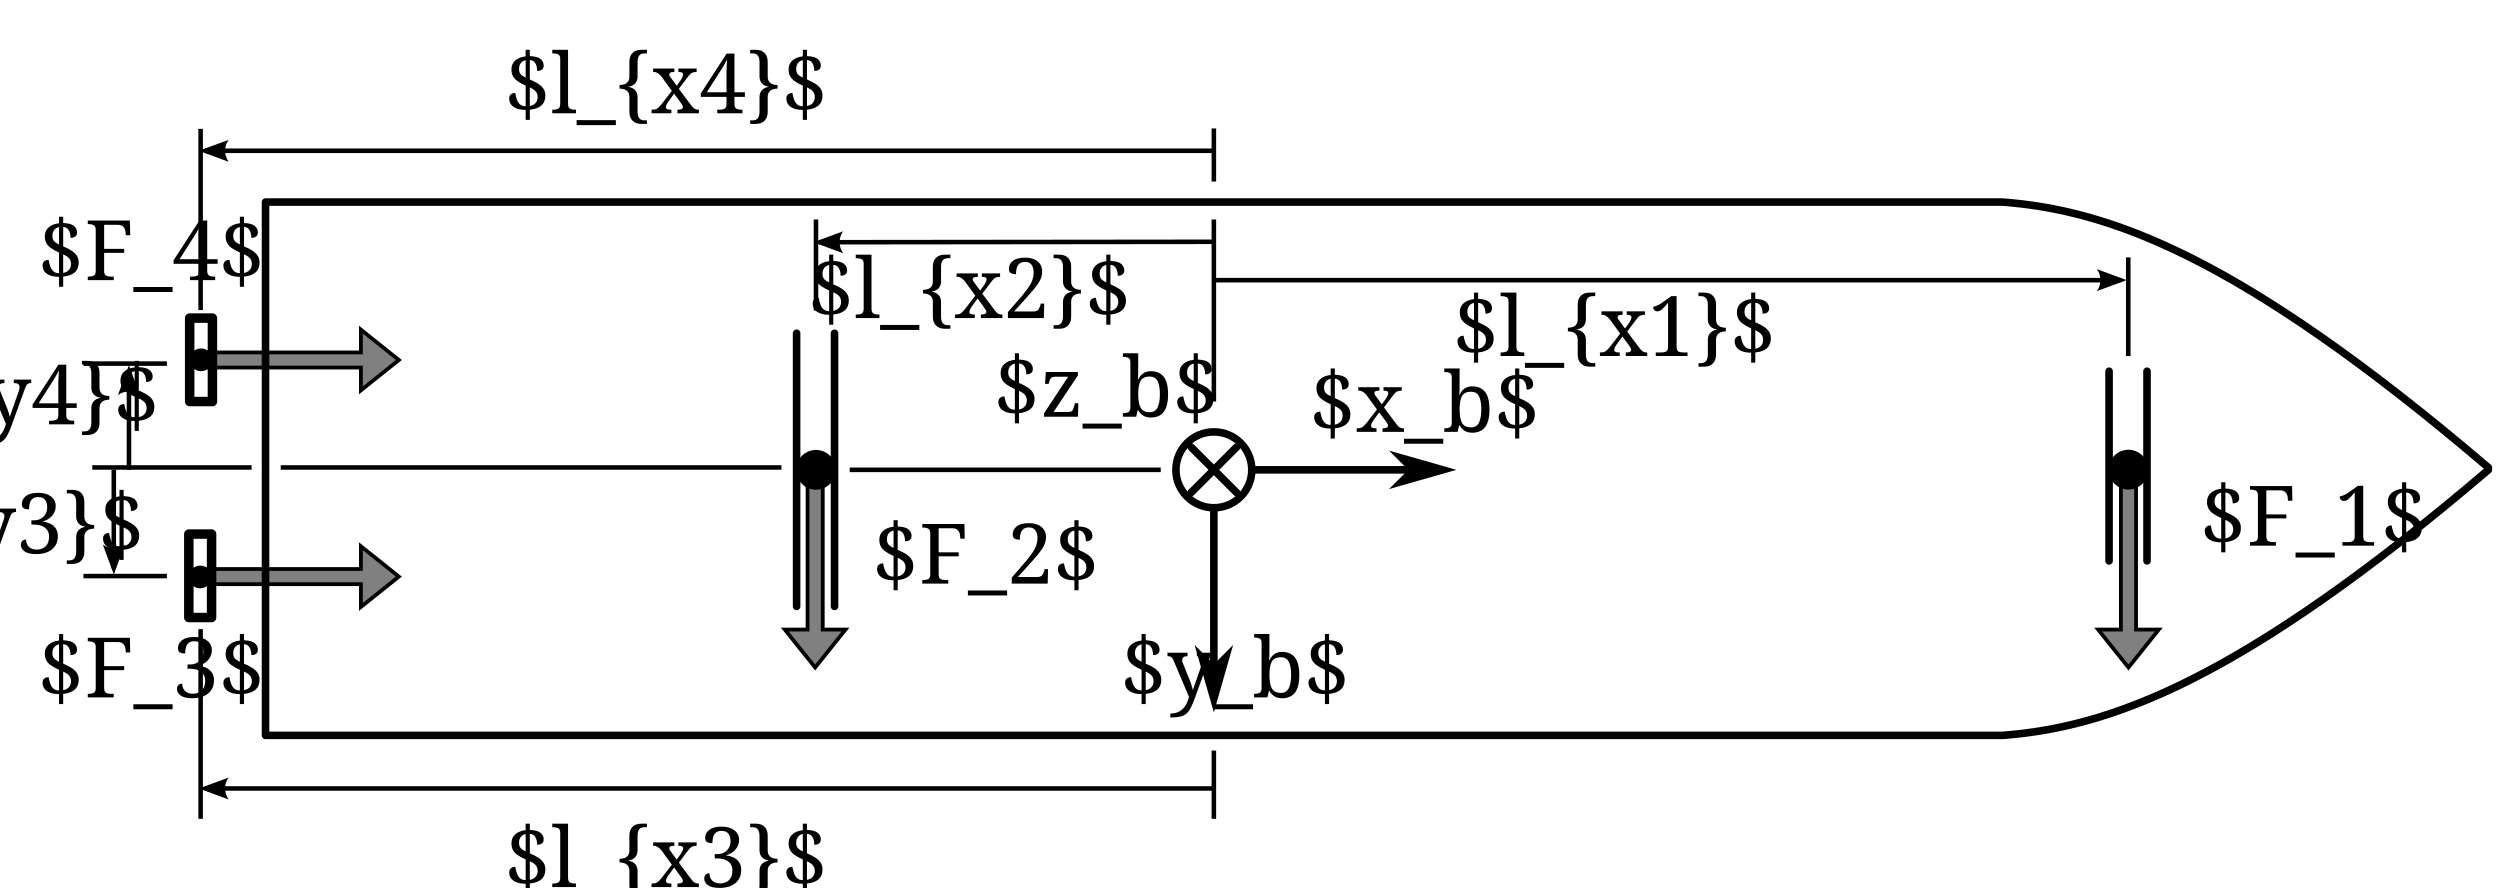
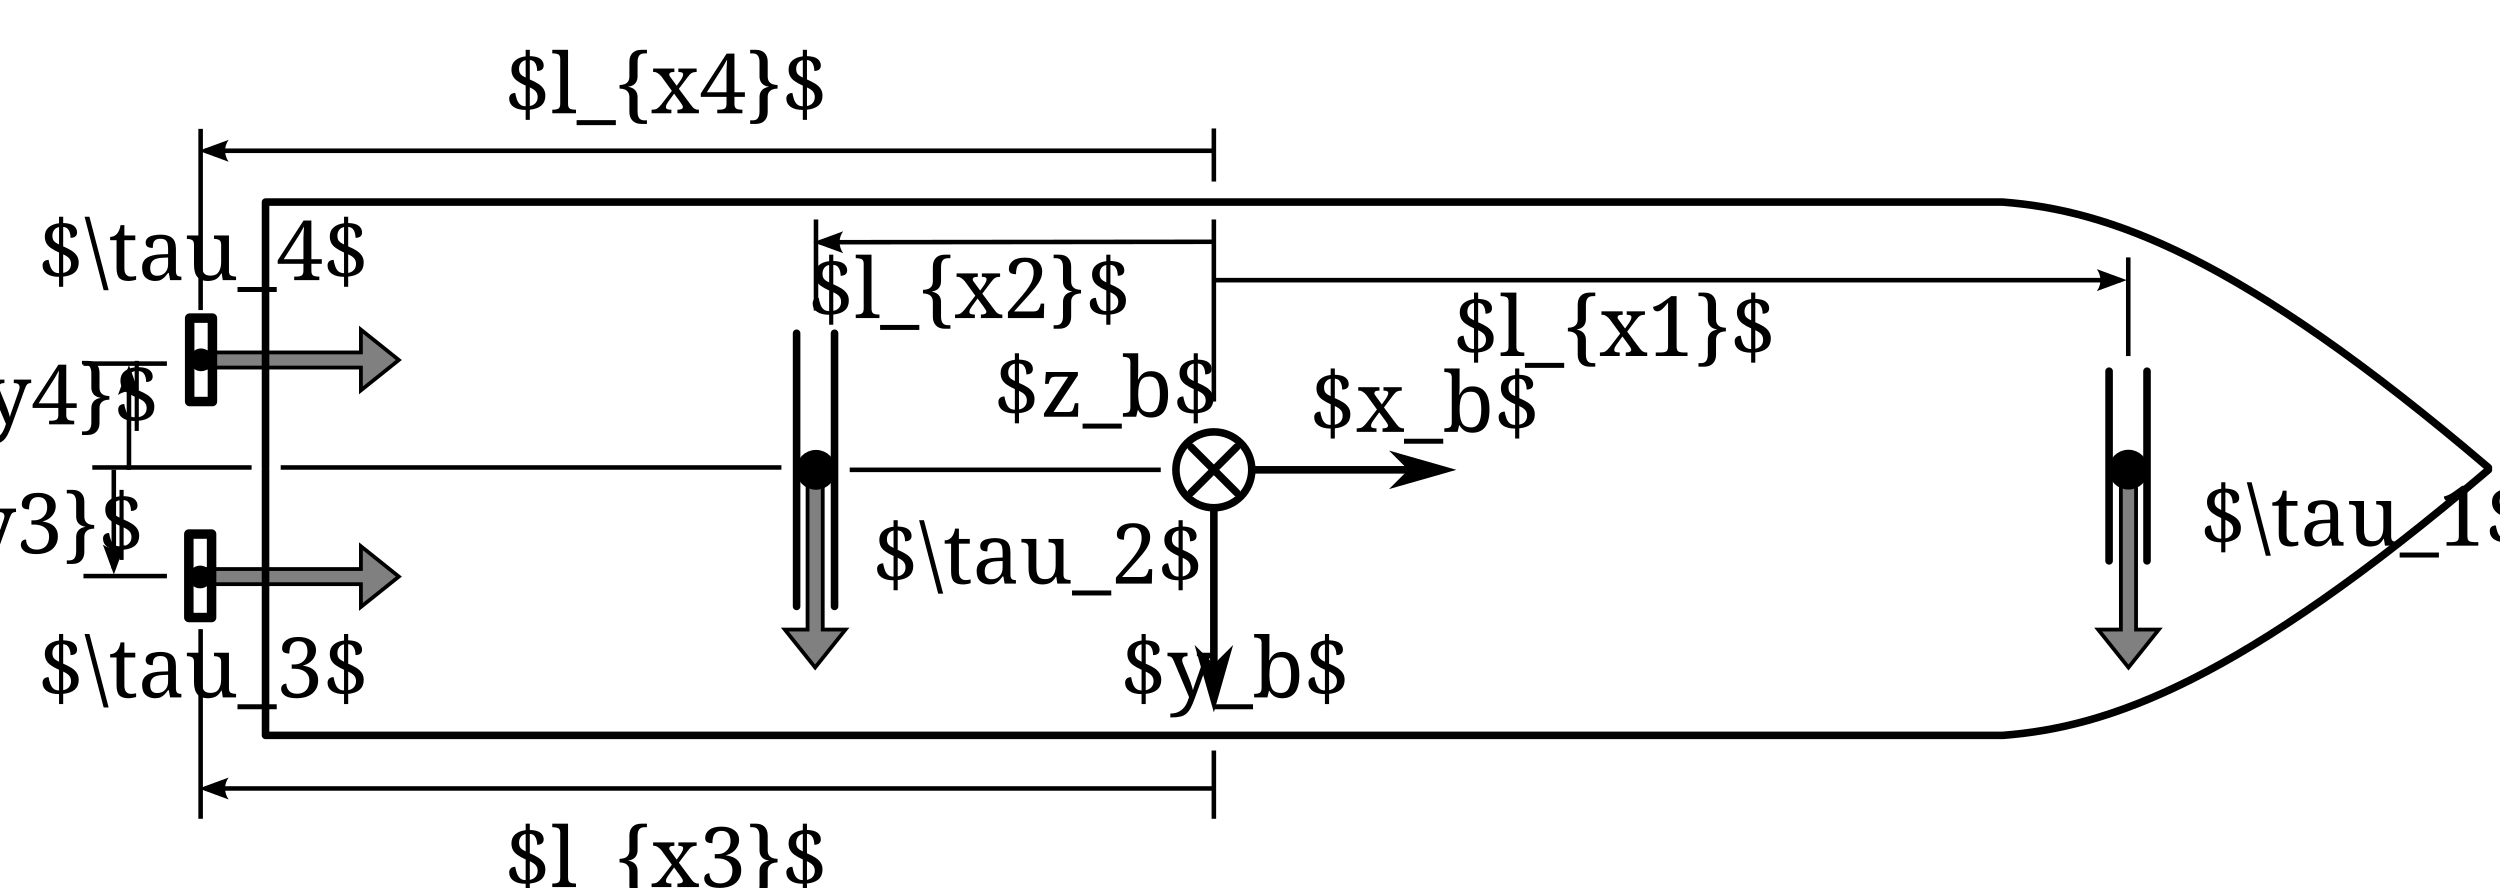
<svg xmlns="http://www.w3.org/2000/svg" width="329.528" height="116.929" id="svg2" version="1.1">
  <defs id="defs4">
    <marker orient="auto" refY="0" refX="0" id="Arrow2Mstart" style="overflow:visible">
      <path id="path4164" style="fill-rule:evenodd;stroke-width:0.625;stroke-linejoin:round" d="M 8.719,4.034 -2.207,0.016 8.719,-4.002 c -1.745,2.372 -1.735,5.617 -6e-7,8.035 z" transform="scale(0.6,0.6)" />
    </marker>
    <marker orient="auto" refY="0" refX="0" id="Arrow1Mend" style="overflow:visible">
      <path id="path4183" d="M 0,0 5,-5 -12.5,0 5,5 0,0 z" style="fill-rule:evenodd;stroke:#000000;stroke-width:1pt" transform="matrix(-0.4,0,0,-0.4,-4,0)" />
    </marker>
  </defs>
  <g id="layer1" transform="translate(0,-935.4317)">
    <path id="path3925" d="m 26.572,981.884 21,0 0,-3 5,4 -5,4 0,-3 -21,0 z" style="fill:#808080;fill-opacity:1;stroke:#000000;stroke-width:0.5;stroke-linecap:butt;stroke-linejoin:miter;stroke-miterlimit:4;stroke-opacity:1;stroke-dasharray:none" />
    <path style="fill:#808080;fill-opacity:1;stroke:#000000;stroke-width:0.5;stroke-linecap:butt;stroke-linejoin:miter;stroke-miterlimit:4;stroke-opacity:1;stroke-dasharray:none" d="m 26.572,1010.434 21,0 0,-3 5,4 -5,4 0,-3 -21,0 z" id="path3923" />
    <path id="path3921" d="m 106.446,997.414 0,21 -3,0 4,5 4,-5 -3,0 0,-21 z" style="fill:#808080;fill-opacity:1;stroke:#000000;stroke-width:0.5;stroke-linecap:butt;stroke-linejoin:miter;stroke-miterlimit:4;stroke-opacity:1;stroke-dasharray:none" />
    <path style="fill:#808080;fill-opacity:1;stroke:#000000;stroke-width:0.5;stroke-linecap:butt;stroke-linejoin:miter;stroke-miterlimit:4;stroke-opacity:1;stroke-dasharray:none" d="m 279.556,997.414 0,21 -3,0 4,5 4,-5 -3,0 0,-21 z" id="path3917" />
    <path style="fill:none;stroke:#000000;stroke-opacity:1" id="path3396" d="m 165,71.732 c 0,2.761 -2.239,5 -5,5 -2.761,0 -5,-2.239 -5,-5 0,-2.761 2.239,-5 5,-5 2.761,0 5,2.239 5,5 z" transform="translate(0,925.6286)" />
    <path style="fill:none;stroke:#000000;stroke-width:1px;stroke-linecap:butt;stroke-linejoin:miter;stroke-opacity:1;marker-end:url(#Arrow1Mend)" d="m 165,997.361 25,0" id="path4166" />
    <path style="fill:none;stroke:#000000;stroke-width:1px;stroke-linecap:butt;stroke-linejoin:miter;stroke-opacity:1;marker-end:url(#Arrow1Mend)" d="m 160,1002.361 0,25" id="path4168" />
    <path style="fill:none;stroke:#000000;stroke-width:1px;stroke-linecap:round;stroke-linejoin:round;stroke-opacity:1" d="m 105,1015.361 0,-36" id="path4616" />
    <path style="fill:none;stroke:#000000;stroke-width:1px;stroke-linecap:round;stroke-linejoin:round;stroke-opacity:1" d="m 110,979.361 0,36" id="path4618" />
    <path style="fill:none;stroke:#000000;stroke-width:1px;stroke-linecap:round;stroke-linejoin:round;stroke-opacity:1" d="m 283,1009.361 0,-25" id="path4620" />
    <path style="fill:none;stroke:#000000;stroke-width:1px;stroke-linecap:round;stroke-linejoin:round;stroke-opacity:1" d="m 278,1009.361 0,-25" id="path4622" />
    <text xml:space="preserve" style="font-size:11px;font-style:normal;font-variant:normal;font-weight:normal;font-stretch:normal;text-align:center;line-height:125%;letter-spacing:0px;word-spacing:0px;writing-mode:lr-tb;text-anchor:middle;fill:#000000;fill-opacity:1;stroke:none;font-family:Serif;-inkscape-font-specification:Serif" x="195" y="992.361" id="text4624">
      <tspan x="195" y="992.361" id="tspan4636">$x_b$</tspan>
    </text>
    <text id="text4628" y="1027.361" x="170" style="font-size:11px;font-style:normal;font-variant:normal;font-weight:normal;font-stretch:normal;text-align:center;line-height:125%;letter-spacing:0px;word-spacing:0px;writing-mode:lr-tb;text-anchor:middle;fill:#000000;fill-opacity:1;stroke:none;font-family:Serif;-inkscape-font-specification:Serif" xml:space="preserve">
      <tspan y="1027.361" x="170" id="tspan4630">$y_b$</tspan>
    </text>
    <text xml:space="preserve" style="font-size:11px;font-style:normal;font-variant:normal;font-weight:normal;font-stretch:normal;text-align:center;line-height:125%;letter-spacing:0px;word-spacing:0px;writing-mode:lr-tb;text-anchor:middle;fill:#000000;fill-opacity:1;stroke:none;font-family:Serif;-inkscape-font-specification:Serif" x="153" y="990.361" id="text4632">
      <tspan id="tspan4634" x="153" y="990.361">$z_b$</tspan>
    </text>
    <path style="fill:none;stroke:#000000;stroke-width:1px;stroke-linecap:round;stroke-linejoin:miter;stroke-opacity:1" d="m 163,994.361 -6,6" id="path3073" />
    <path style="fill:none;stroke:#000000;stroke-width:1px;stroke-linecap:round;stroke-linejoin:miter;stroke-opacity:1" d="m 157,994.361 6,6" id="path3075" />
    <path style="fill:#000000;fill-opacity:1;fill-rule:nonzero;stroke:#000000;stroke-width:1.25;stroke-linecap:round;stroke-linejoin:round;stroke-miterlimit:4;stroke-opacity:1;stroke-dasharray:none;stroke-dashoffset:0" id="path3851" d="m 109,71.732 c 0,1.105 -0.895,2 -2,2 -1.105,0 -2,-0.895 -2,-2 0,-1.105 0.895,-2 2,-2 1.105,0 2,0.895 2,2 z" transform="translate(0.5559754,925.6286)" />
    <path transform="translate(173.5509,925.6039)" d="m 109,71.732 c 0,1.105 -0.895,2 -2,2 -1.105,0 -2,-0.895 -2,-2 0,-1.105 0.895,-2 2,-2 1.105,0 2,0.895 2,2 z" id="path3853" style="fill:#000000;fill-opacity:1;fill-rule:nonzero;stroke:#000000;stroke-width:1.25;stroke-linecap:round;stroke-linejoin:round;stroke-miterlimit:4;stroke-opacity:1;stroke-dasharray:none;stroke-dashoffset:0" />
    <rect style="fill:none;stroke:#000000;stroke-width:1.25;stroke-linecap:round;stroke-linejoin:round;stroke-miterlimit:4;stroke-opacity:1;stroke-dasharray:none;stroke-dashoffset:0" id="rect3855" width="3" height="11" x="25" y="977.361" />
    <rect y="1005.827" x="24.889" height="11" width="3" id="rect3857" style="fill:none;stroke:#000000;stroke-width:1.25;stroke-linecap:round;stroke-linejoin:round;stroke-miterlimit:4;stroke-opacity:1;stroke-dasharray:none;stroke-dashoffset:0" />
    <path style="fill:none;stroke:#000000;stroke-width:1px;stroke-linecap:round;stroke-linejoin:round;stroke-opacity:1" d="m 328,997.361 c -32.927,28.076 -50.156,33.934 -64,35 l -229,0 0,-35" id="path3859" />
    <path id="path3861" d="M 328,997.069 C 295.073,968.993 277.844,963.135 264,962.069 l -229,0 0,35" style="fill:none;stroke:#000000;stroke-width:1px;stroke-linecap:round;stroke-linejoin:round;stroke-opacity:1" />
    <path style="fill:#000000;fill-opacity:1;stroke:#000000;stroke-width:1;stroke-linecap:round;stroke-linejoin:round;stroke-miterlimit:4;stroke-opacity:1;stroke-dasharray:none;stroke-dashoffset:0" id="path3869" d="m 29,58.732 c 0,0.552 -0.448,1 -1,1 -0.552,0 -1,-0.448 -1,-1 0,-0.552 0.448,-1 1,-1 0.552,0 1,0.448 1,1 z" transform="translate(-1.501133,924.129)" />
    <path style="fill:#000000;fill-opacity:1;stroke:#000000;stroke-width:1;stroke-linecap:round;stroke-linejoin:round;stroke-miterlimit:4;stroke-opacity:1;stroke-dasharray:none;stroke-dashoffset:0" id="path3869-1" d="m 29,58.732 c 0,0.552 -0.448,1 -1,1 -0.552,0 -1,-0.448 -1,-1 0,-0.552 0.448,-1 1,-1 0.552,0 1,0.448 1,1 z" transform="translate(-1.619073,952.753)" />
    <text xml:space="preserve" style="font-size:11px;font-style:normal;font-variant:normal;font-weight:normal;font-stretch:normal;text-align:start;line-height:125%;letter-spacing:0px;word-spacing:0px;writing-mode:lr-tb;text-anchor:start;fill:#000000;fill-opacity:1;stroke:none;font-family:Serif;-inkscape-font-specification:Serif" x="290" y="1007.361" id="text3893">
-       <tspan x="290" y="1007.361" id="tspan3897">$F_1$</tspan>
+       <tspan x="290" y="1007.361" id="tspan3897">$\tau_1$</tspan>
    </text>
    <text id="text3901" y="1012.361" x="115" style="font-size:11px;font-style:normal;font-variant:normal;font-weight:normal;font-stretch:normal;text-align:start;line-height:125%;letter-spacing:0px;word-spacing:0px;writing-mode:lr-tb;text-anchor:start;fill:#000000;fill-opacity:1;stroke:none;font-family:Serif;-inkscape-font-specification:Serif" xml:space="preserve">
-       <tspan id="tspan3903" y="1012.361" x="115">$F_2$</tspan>
+       <tspan id="tspan3903" y="1012.361" x="115">$\tau_2$</tspan>
    </text>
    <text xml:space="preserve" style="font-size:11px;font-style:normal;font-variant:normal;font-weight:normal;font-stretch:normal;text-align:start;line-height:125%;letter-spacing:0px;word-spacing:0px;writing-mode:lr-tb;text-anchor:start;fill:#000000;fill-opacity:1;stroke:none;font-family:Serif;-inkscape-font-specification:Serif" x="5" y="1027.361" id="text3905">
-       <tspan x="5" y="1027.361" id="tspan3909">$F_3$</tspan>
+       <tspan x="5" y="1027.361" id="tspan3909">$\tau_3$</tspan>
    </text>
    <text id="text3913" y="972.361" x="5" style="font-size:11px;font-style:normal;font-variant:normal;font-weight:normal;font-stretch:normal;text-align:start;line-height:125%;letter-spacing:0px;word-spacing:0px;writing-mode:lr-tb;text-anchor:start;fill:#000000;fill-opacity:1;stroke:none;font-family:Serif;-inkscape-font-specification:Serif" xml:space="preserve">
-       <tspan id="tspan3915" y="972.361" x="5">$F_4$</tspan>
+       <tspan id="tspan3915" y="972.361" x="5">$\tau_4$</tspan>
    </text>
    <g id="g4582" transform="translate(0,14.99997)">
      <path transform="translate(0,910.6286)" id="path3948" d="m 26.445,92.732 0,25" style="fill:none;stroke:#000000;stroke-width:0.6;stroke-linecap:butt;stroke-linejoin:round;stroke-miterlimit:4;stroke-opacity:1;stroke-dasharray:none" />
      <path transform="translate(0,910.6286)" id="path3950" d="m 27,113.732 133,0" style="fill:none;stroke:#000000;stroke-width:0.6;stroke-linecap:butt;stroke-linejoin:round;stroke-miterlimit:4;stroke-opacity:1;stroke-dasharray:none;marker-start:url(#Arrow2Mstart)" />
      <path transform="translate(0,910.6286)" id="path3952" d="m 160,117.732 0,-9" style="fill:none;stroke:#000000;stroke-width:0.6;stroke-linecap:butt;stroke-linejoin:round;stroke-miterlimit:4;stroke-opacity:1;stroke-dasharray:none" />
    </g>
    <path id="path4589" d="m 26.445,976.304 0,-23.89" style="fill:none;stroke:#000000;stroke-width:0.6;stroke-linecap:butt;stroke-linejoin:round;stroke-miterlimit:4;stroke-opacity:1;stroke-dasharray:none" />
    <path id="path4591" d="m 27,955.304 133,0" style="fill:none;stroke:#000000;stroke-width:0.6;stroke-linecap:butt;stroke-linejoin:round;stroke-miterlimit:4;stroke-opacity:1;stroke-dasharray:none;marker-start:url(#Arrow2Mstart)" />
    <path id="path4593" d="m 160,964.361 0,24" style="fill:none;stroke:#000000;stroke-width:0.6;stroke-linecap:butt;stroke-linejoin:round;stroke-miterlimit:4;stroke-opacity:1;stroke-dasharray:none" />
    <path style="fill:none;stroke:#000000;stroke-width:0.6;stroke-linecap:butt;stroke-linejoin:round;stroke-miterlimit:4;stroke-opacity:1;stroke-dasharray:none;marker-start:url(#Arrow2Mstart)" d="m 108,967.361 52,-0.057" id="path4600" />
    <path style="fill:none;stroke:#000000;stroke-width:0.6;stroke-linecap:butt;stroke-linejoin:round;stroke-miterlimit:4;stroke-opacity:1;stroke-dasharray:none" d="m 107.556,964.361 0,12" id="path4602" />
    <path id="path4604" d="m 279.528,972.361 -119.528,0" style="fill:none;stroke:#000000;stroke-width:0.6;stroke-linecap:butt;stroke-linejoin:round;stroke-miterlimit:4;stroke-opacity:1;stroke-dasharray:none;marker-start:url(#Arrow2Mstart)" />
    <path style="fill:none;stroke:#000000;stroke-width:0.6;stroke-linecap:butt;stroke-linejoin:round;stroke-miterlimit:4;stroke-opacity:1;stroke-dasharray:none" d="m 280.528,969.361 0,13" id="path4606" />
    <path style="fill:none;stroke:#000000;stroke-width:0.6;stroke-linecap:butt;stroke-linejoin:round;stroke-miterlimit:4;stroke-opacity:1;stroke-dasharray:none" d="m 160,959.361 0,-7" id="path4608" />
    <text id="text4610" y="982.361" x="220" style="font-size:11px;font-style:normal;font-variant:normal;font-weight:normal;font-stretch:normal;text-align:center;line-height:125%;letter-spacing:0px;word-spacing:0px;writing-mode:lr-tb;text-anchor:middle;fill:#000000;fill-opacity:1;stroke:none;font-family:Serif;-inkscape-font-specification:Serif" xml:space="preserve">
      <tspan y="982.361" x="220" id="tspan4614">$l_{x1}$</tspan>
    </text>
    <text xml:space="preserve" style="font-size:11px;font-style:normal;font-variant:normal;font-weight:normal;font-stretch:normal;text-align:center;line-height:125%;letter-spacing:0px;word-spacing:0px;writing-mode:lr-tb;text-anchor:middle;fill:#000000;fill-opacity:1;stroke:none;font-family:Serif;-inkscape-font-specification:Serif" x="135" y="977.361" id="text4618">
      <tspan x="135" y="977.361" id="tspan4622">$l_{x2}$</tspan>
    </text>
    <text id="text4626" y="950.361" x="95" style="font-size:11px;font-style:normal;font-variant:normal;font-weight:normal;font-stretch:normal;text-align:center;line-height:125%;letter-spacing:0px;word-spacing:0px;writing-mode:lr-tb;text-anchor:middle;fill:#000000;fill-opacity:1;stroke:none;font-family:Serif;-inkscape-font-specification:Serif" xml:space="preserve">
      <tspan id="tspan4628" y="950.361" x="95">$l_{x4}$</tspan>
    </text>
    <text xml:space="preserve" style="font-size:11px;font-style:normal;font-variant:normal;font-weight:normal;font-stretch:normal;text-align:center;line-height:125%;letter-spacing:0px;word-spacing:0px;writing-mode:lr-tb;text-anchor:middle;fill:#000000;fill-opacity:1;stroke:none;font-family:Serif;-inkscape-font-specification:Serif" x="95" y="1052.361" id="text4630">
      <tspan x="95" y="1052.361" id="tspan4632">$l_{x3}$</tspan>
    </text>
    <path style="fill:none;stroke:#000000;stroke-width:0.6;stroke-linecap:butt;stroke-linejoin:round;stroke-miterlimit:4;stroke-opacity:1;stroke-dasharray:none;marker-start:url(#Arrow2Mstart)" d="m 15,1010.361 0,-13" id="path4634" />
    <path id="path4636" d="m 37,997.046 66,0" style="fill:none;stroke:#000000;stroke-width:0.6;stroke-linecap:butt;stroke-linejoin:round;stroke-miterlimit:4;stroke-opacity:1;stroke-dasharray:none" />
    <path style="fill:none;stroke:#000000;stroke-width:0.6;stroke-linecap:butt;stroke-linejoin:round;stroke-miterlimit:4;stroke-opacity:1;stroke-dasharray:none" d="m 11,1011.361 11,0" id="path4638" />
    <path style="fill:none;stroke:#000000;stroke-width:0.6;stroke-linecap:butt;stroke-linejoin:round;stroke-miterlimit:4;stroke-opacity:1;stroke-dasharray:none" d="m 112,997.361 41,0" id="path4640" />
    <path id="path4644" d="m 17,984.361 0,13" style="fill:none;stroke:#000000;stroke-width:0.6;stroke-linecap:butt;stroke-linejoin:round;stroke-miterlimit:4;stroke-opacity:1;stroke-dasharray:none;marker-start:url(#Arrow2Mstart)" />
    <path id="path4646" d="m 11,983.361 11,0" style="fill:none;stroke:#000000;stroke-width:0.6;stroke-linecap:butt;stroke-linejoin:round;stroke-miterlimit:4;stroke-opacity:1;stroke-dasharray:none" />
    <text id="text4650" y="1008.361" x="5" style="font-size:11px;font-style:normal;font-variant:normal;font-weight:normal;font-stretch:normal;text-align:center;line-height:125%;letter-spacing:0px;word-spacing:0px;writing-mode:lr-tb;text-anchor:middle;fill:#000000;fill-opacity:1;stroke:none;font-family:Serif;-inkscape-font-specification:Serif" xml:space="preserve">
      <tspan id="tspan4652" y="1008.361" x="5">$l_{y3}$</tspan>
    </text>
    <text xml:space="preserve" style="font-size:11px;font-style:normal;font-variant:normal;font-weight:normal;font-stretch:normal;text-align:center;line-height:125%;letter-spacing:0px;word-spacing:0px;writing-mode:lr-tb;text-anchor:middle;fill:#000000;fill-opacity:1;stroke:none;font-family:Serif;-inkscape-font-specification:Serif" x="7" y="991.361" id="text4654">
      <tspan x="7" y="991.361" id="tspan4656">$l_{y4}$</tspan>
    </text>
    <path id="path3179" d="m 12.165,997.051 21,0" style="fill:none;stroke:#000000;stroke-width:0.6;stroke-linecap:butt;stroke-linejoin:round;stroke-miterlimit:4;stroke-opacity:1;stroke-dasharray:none" />
  </g>
</svg>
